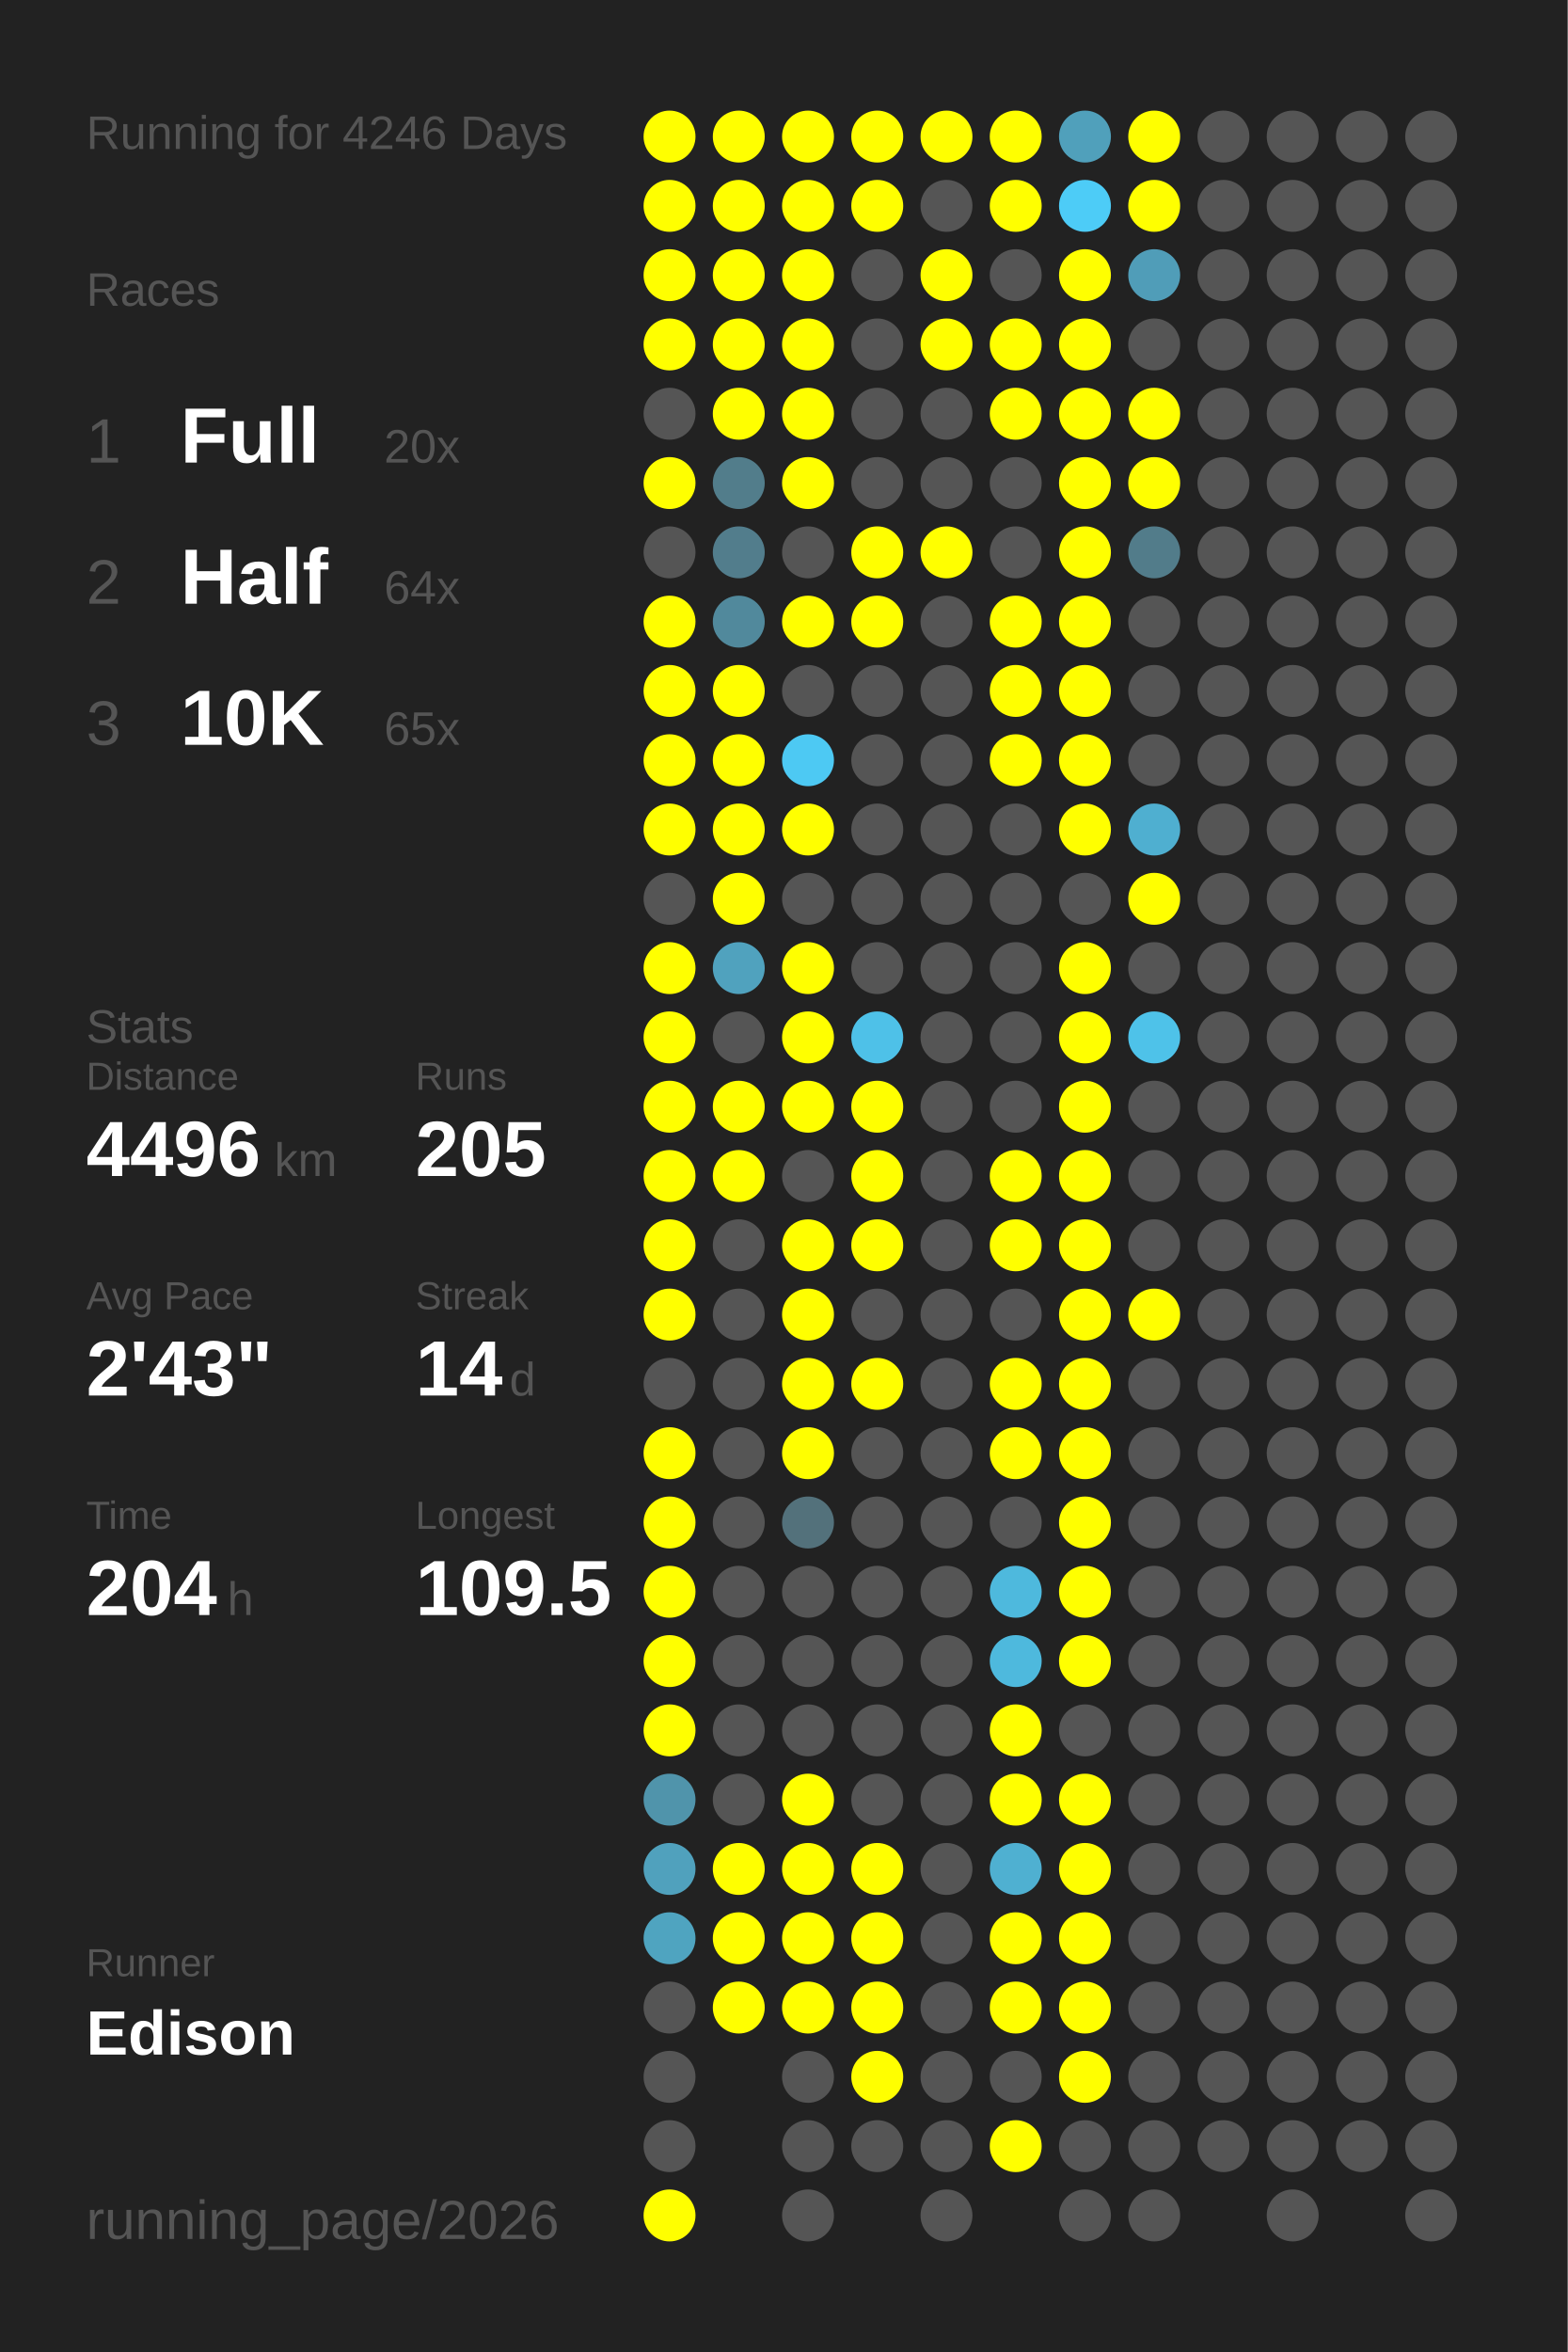
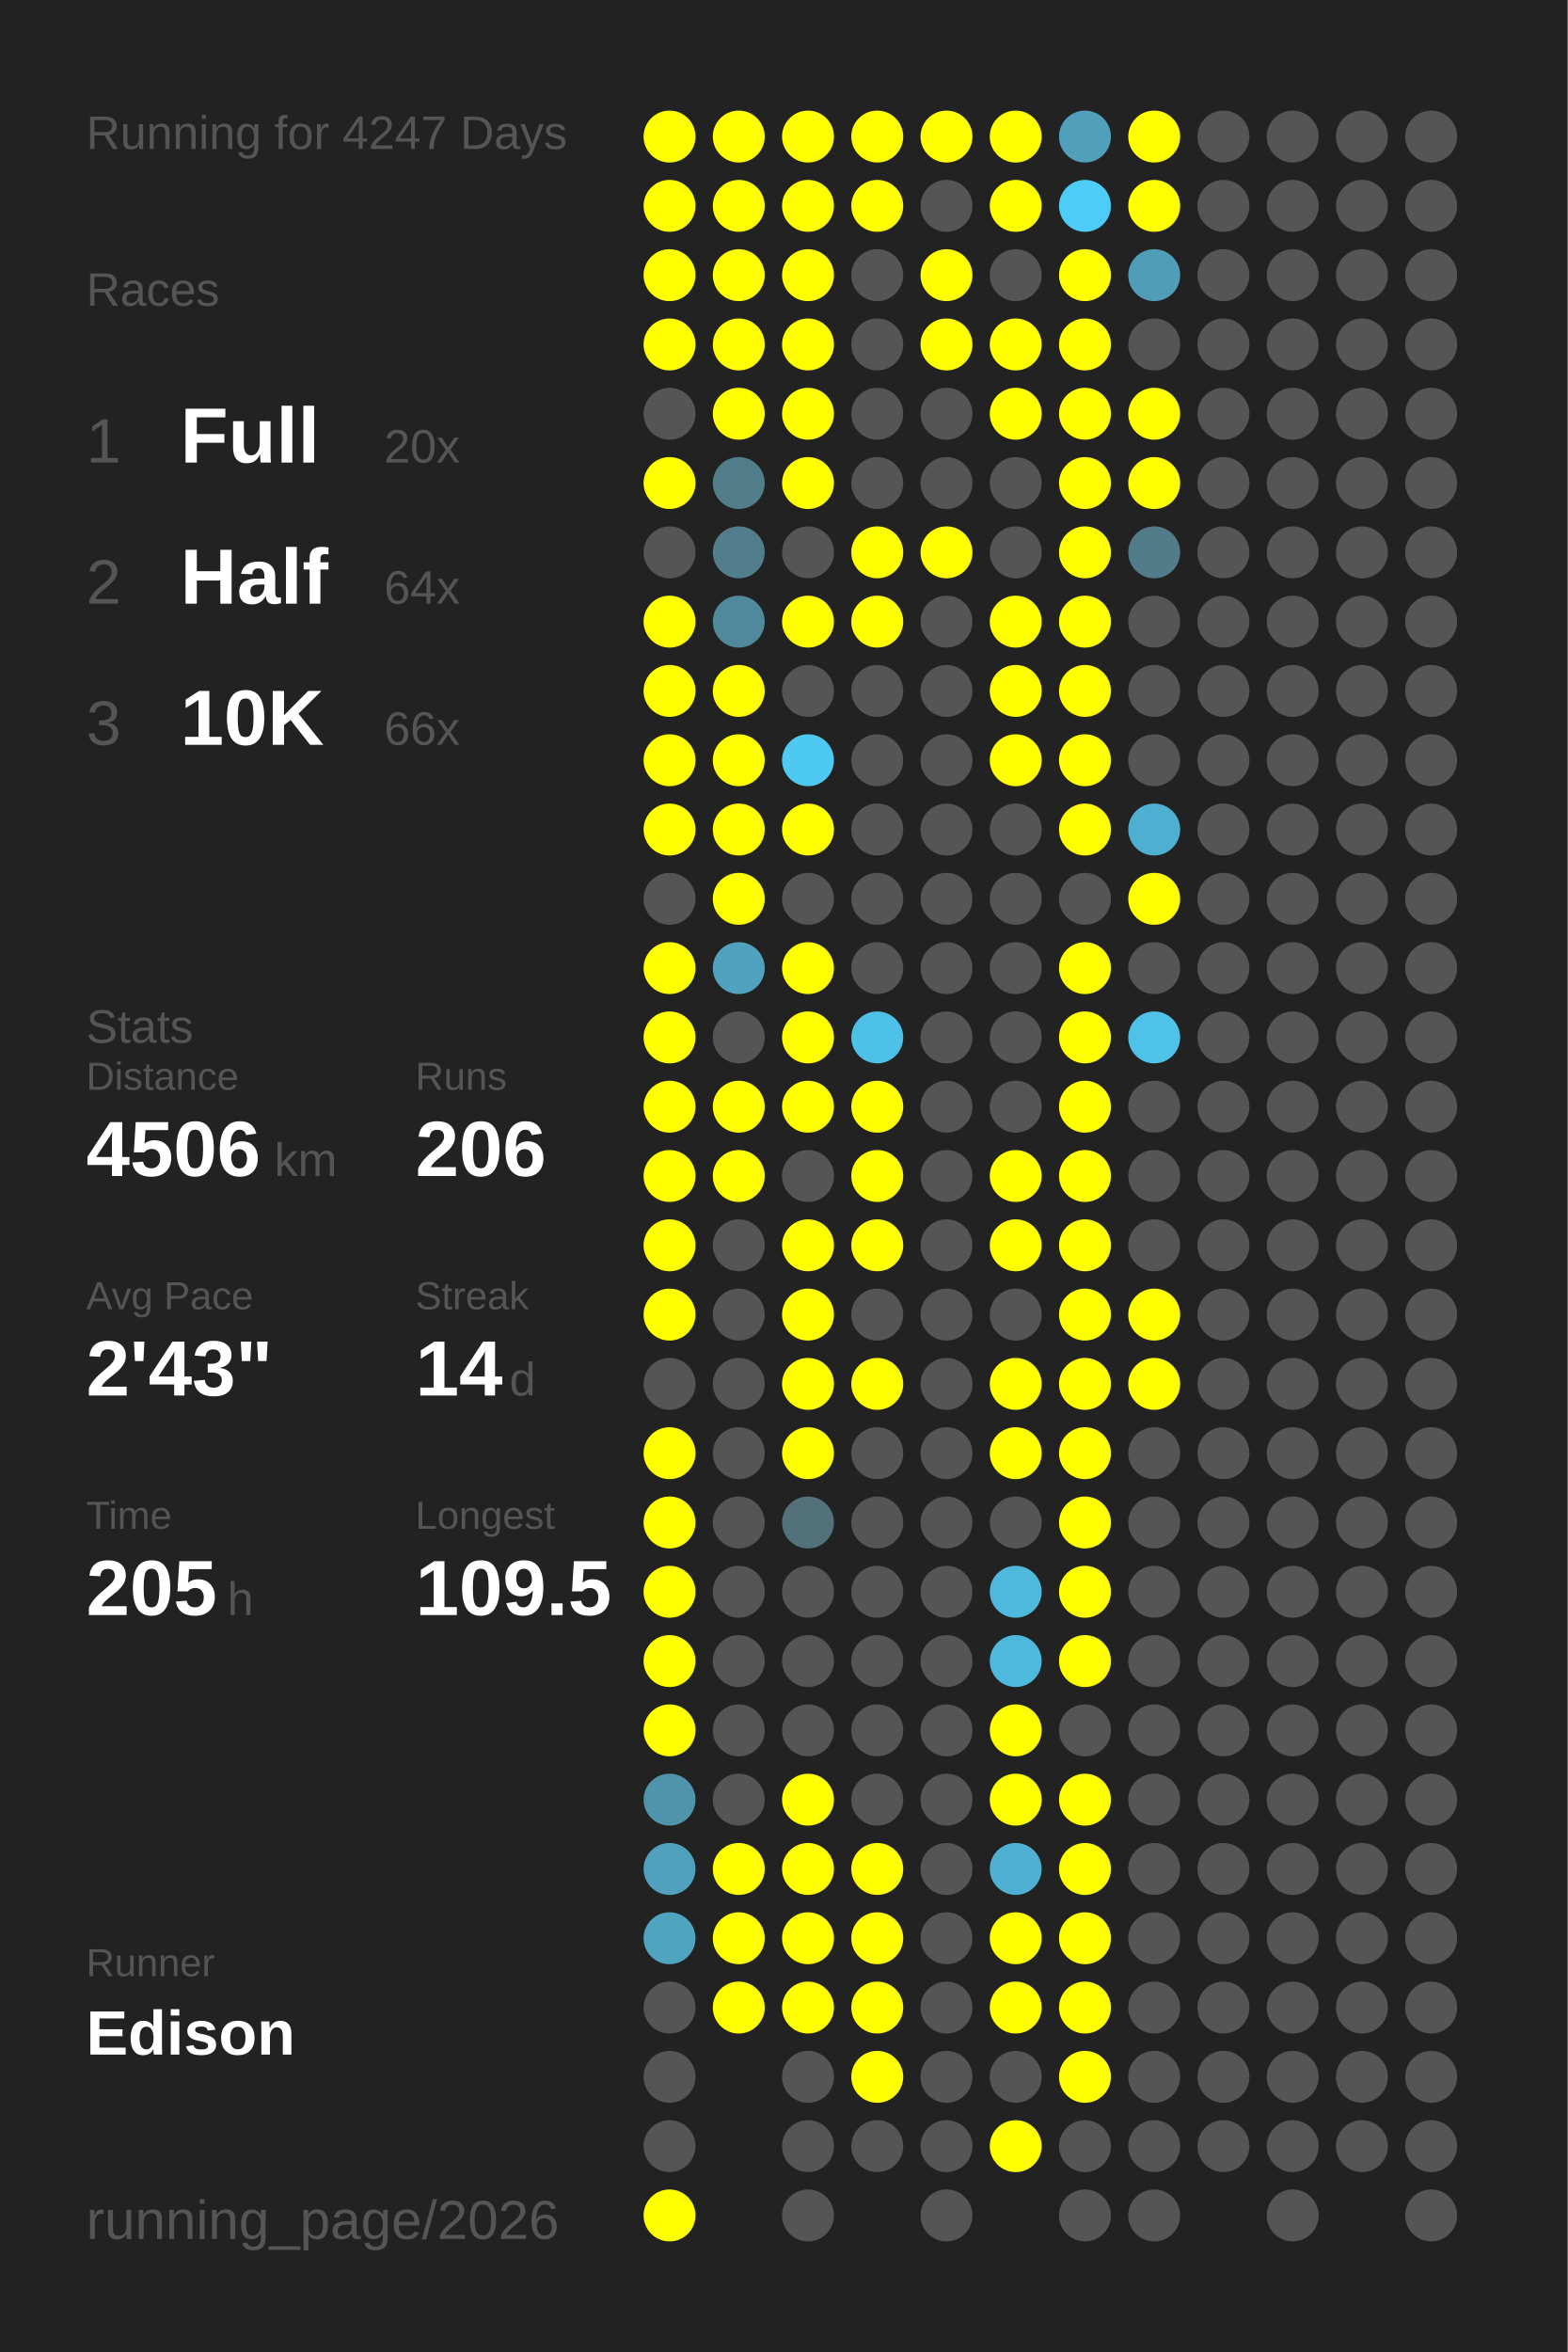
<svg xmlns="http://www.w3.org/2000/svg" baseProfile="full" height="300mm" version="1.1" viewBox="0,0,200,300" width="200mm">
  <defs />
  <rect fill="#222222" height="300" width="200" x="0" y="0" />
-   <text fill="#555555" style="font-size:6px; font-family:Arial;" x="11" y="19">Running for 4246 Days</text>
+   <text fill="#555555" style="font-size:6px; font-family:Arial;" x="11" y="19">Running for 4247 Days</text>
  <text fill="#555555" style="font-size:6px; font-family:Arial;" x="11" y="39">Races</text>
  <text fill="#555555" style="font-size:8px; font-family:Arial;" x="11" y="59">1</text>
  <text fill="#FFFFFF" style="font-size:10px; font-family:Arial; font-weight:bold;" x="23" y="59">Full</text>
  <text fill="#555555" style="font-size:6px; font-family:Arial;" x="49" y="59">20x</text>
  <text fill="#555555" style="font-size:8px; font-family:Arial;" x="11" y="77">2</text>
  <text fill="#FFFFFF" style="font-size:10px; font-family:Arial; font-weight:bold;" x="23" y="77">Half</text>
  <text fill="#555555" style="font-size:6px; font-family:Arial;" x="49" y="77">64x</text>
  <text fill="#555555" style="font-size:8px; font-family:Arial;" x="11" y="95">3</text>
  <text fill="#FFFFFF" style="font-size:10px; font-family:Arial; font-weight:bold;" x="23" y="95">10K</text>
-   <text fill="#555555" style="font-size:6px; font-family:Arial;" x="49" y="95">65x</text>
+   <text fill="#555555" style="font-size:6px; font-family:Arial;" x="49" y="95">66x</text>
  <text fill="#555555" style="font-size:6px; font-family:Arial;" x="11" y="133">Stats</text>
  <text fill="#555555" style="font-size:5px; font-family:Arial;" x="11" y="139">Distance</text>
-   <text fill="#FFFFFF" style="font-size:10px; font-family:Arial; font-weight:bold;" x="11" y="150">4496</text>
+   <text fill="#FFFFFF" style="font-size:10px; font-family:Arial; font-weight:bold;" x="11" y="150">4506</text>
  <text fill="#555555" style="font-size:6px; font-family:Arial;" x="35" y="150">km</text>
  <text fill="#555555" style="font-size:5px; font-family:Arial;" x="53" y="139">Runs</text>
-   <text fill="#FFFFFF" style="font-size:10px; font-family:Arial; font-weight:bold;" x="53" y="150">205</text>
+   <text fill="#FFFFFF" style="font-size:10px; font-family:Arial; font-weight:bold;" x="53" y="150">206</text>
  <text fill="#555555" style="font-size:5px; font-family:Arial;" x="11" y="167">Avg Pace</text>
  <text fill="#FFFFFF" style="font-size:10px; font-family:Arial; font-weight:bold;" x="11" y="178">2'43"</text>
  <text fill="#555555" style="font-size:5px; font-family:Arial;" x="53" y="167">Streak</text>
  <text fill="#FFFFFF" style="font-size:10px; font-family:Arial; font-weight:bold;" x="53" y="178">14</text>
  <text fill="#555555" style="font-size:6px; font-family:Arial;" x="65" y="178">d</text>
  <text fill="#555555" style="font-size:5px; font-family:Arial;" x="11" y="195">Time</text>
-   <text fill="#FFFFFF" style="font-size:10px; font-family:Arial; font-weight:bold;" x="11" y="206">204</text>
+   <text fill="#FFFFFF" style="font-size:10px; font-family:Arial; font-weight:bold;" x="11" y="206">205</text>
  <text fill="#555555" style="font-size:6px; font-family:Arial;" x="29" y="206">h</text>
  <text fill="#555555" style="font-size:5px; font-family:Arial;" x="53" y="195">Longest</text>
  <text fill="#FFFFFF" style="font-size:10px; font-family:Arial; font-weight:bold;" x="53" y="206">109.5</text>
  <text fill="#555555" style="font-size:5px; font-family:Arial;" x="11" y="252.065">Runner</text>
  <text fill="#FFFFFF" style="font-size:8px; font-family:Arial; font-weight:bold;" x="11" y="262.065">Edison</text>
  <text fill="#555555" style="font-size:7px; font-family:Arial;" x="11" y="285.581">running_page/2026</text>
  <circle cx="85.417" cy="17.419" fill="#FFFF00" r="3.312" />
  <circle cx="85.417" cy="26.258" fill="#FFFF00" r="3.312" />
  <circle cx="85.417" cy="35.097" fill="#FFFF00" r="3.312" />
  <circle cx="85.417" cy="43.935" fill="#FFFF00" r="3.312" />
  <circle cx="85.417" cy="52.774" fill="#555555" r="3.312" />
  <circle cx="85.417" cy="61.613" fill="#FFFF00" r="3.312" />
  <circle cx="85.417" cy="70.452" fill="#555555" r="3.312" />
  <circle cx="85.417" cy="79.29" fill="#FFFF00" r="3.312" />
  <circle cx="85.417" cy="88.129" fill="#FFFF00" r="3.312" />
  <circle cx="85.417" cy="96.968" fill="#FFFF00" r="3.312" />
  <circle cx="85.417" cy="105.806" fill="#FFFF00" r="3.312" />
  <circle cx="85.417" cy="114.645" fill="#555555" r="3.312" />
  <circle cx="85.417" cy="123.484" fill="#FFFF00" r="3.312" />
  <circle cx="85.417" cy="132.323" fill="#FFFF00" r="3.312" />
  <circle cx="85.417" cy="141.161" fill="#FFFF00" r="3.312" />
  <circle cx="85.417" cy="150" fill="#FFFF00" r="3.312" />
  <circle cx="85.417" cy="158.839" fill="#FFFF00" r="3.312" />
  <circle cx="85.417" cy="167.677" fill="#FFFF00" r="3.312" />
  <circle cx="85.417" cy="176.516" fill="#555555" r="3.312" />
  <circle cx="85.417" cy="185.355" fill="#FFFF00" r="3.312" />
  <circle cx="85.417" cy="194.194" fill="#FFFF00" r="3.312" />
  <circle cx="85.417" cy="203.032" fill="#FFFF00" r="3.312" />
  <circle cx="85.417" cy="211.871" fill="#FFFF00" r="3.312" />
  <circle cx="85.417" cy="220.71" fill="#FFFF00" r="3.312" />
  <circle cx="85.417" cy="229.548" fill="#5094ab" r="3.312" />
  <circle cx="85.417" cy="238.387" fill="#50a1bd" r="3.312" />
  <circle cx="85.417" cy="247.226" fill="#4fa4c0" r="3.312" />
  <circle cx="85.417" cy="256.065" fill="#555555" r="3.312" />
  <circle cx="85.417" cy="264.903" fill="#555555" r="3.312" />
  <circle cx="85.417" cy="273.742" fill="#555555" r="3.312" />
  <circle cx="85.417" cy="282.581" fill="#FFFF00" r="3.312" />
  <circle cx="94.25" cy="17.419" fill="#FFFF00" r="3.312" />
  <circle cx="94.25" cy="26.258" fill="#FFFF00" r="3.312" />
  <circle cx="94.25" cy="35.097" fill="#FFFF00" r="3.312" />
  <circle cx="94.25" cy="43.935" fill="#FFFF00" r="3.312" />
  <circle cx="94.25" cy="52.774" fill="#FFFF00" r="3.312" />
  <circle cx="94.25" cy="61.613" fill="#527d8b" r="3.312" />
  <circle cx="94.25" cy="70.452" fill="#527d8c" r="3.312" />
  <circle cx="94.25" cy="79.29" fill="#51899c" r="3.312" />
  <circle cx="94.25" cy="88.129" fill="#FFFF00" r="3.312" />
  <circle cx="94.25" cy="96.968" fill="#FFFF00" r="3.312" />
  <circle cx="94.25" cy="105.806" fill="#FFFF00" r="3.312" />
  <circle cx="94.25" cy="114.645" fill="#FFFF00" r="3.312" />
  <circle cx="94.25" cy="123.484" fill="#50a2be" r="3.312" />
  <circle cx="94.25" cy="132.323" fill="#555555" r="3.312" />
  <circle cx="94.25" cy="141.161" fill="#FFFF00" r="3.312" />
  <circle cx="94.25" cy="150" fill="#FFFF00" r="3.312" />
  <circle cx="94.25" cy="158.839" fill="#555555" r="3.312" />
  <circle cx="94.25" cy="167.677" fill="#555555" r="3.312" />
  <circle cx="94.25" cy="176.516" fill="#555555" r="3.312" />
  <circle cx="94.25" cy="185.355" fill="#555555" r="3.312" />
  <circle cx="94.25" cy="194.194" fill="#555555" r="3.312" />
  <circle cx="94.25" cy="203.032" fill="#555555" r="3.312" />
  <circle cx="94.25" cy="211.871" fill="#555555" r="3.312" />
  <circle cx="94.25" cy="220.71" fill="#555555" r="3.312" />
  <circle cx="94.25" cy="229.548" fill="#555555" r="3.312" />
  <circle cx="94.25" cy="238.387" fill="#FFFF00" r="3.312" />
  <circle cx="94.25" cy="247.226" fill="#FFFF00" r="3.312" />
  <circle cx="94.25" cy="256.065" fill="#FFFF00" r="3.312" />
  <circle cx="103.083" cy="17.419" fill="#FFFF00" r="3.312" />
  <circle cx="103.083" cy="26.258" fill="#FFFF00" r="3.312" />
  <circle cx="103.083" cy="35.097" fill="#FFFF00" r="3.312" />
  <circle cx="103.083" cy="43.935" fill="#FFFF00" r="3.312" />
  <circle cx="103.083" cy="52.774" fill="#FFFF00" r="3.312" />
  <circle cx="103.083" cy="61.613" fill="#FFFF00" r="3.312" />
  <circle cx="103.083" cy="70.452" fill="#555555" r="3.312" />
  <circle cx="103.083" cy="79.29" fill="#FFFF00" r="3.312" />
  <circle cx="103.083" cy="88.129" fill="#555555" r="3.312" />
  <circle cx="103.083" cy="96.968" fill="#4dc9f3" r="3.312" />
  <circle cx="103.083" cy="105.806" fill="#FFFF00" r="3.312" />
  <circle cx="103.083" cy="114.645" fill="#555555" r="3.312" />
  <circle cx="103.083" cy="123.484" fill="#FFFF00" r="3.312" />
  <circle cx="103.083" cy="132.323" fill="#FFFF00" r="3.312" />
  <circle cx="103.083" cy="141.161" fill="#FFFF00" r="3.312" />
  <circle cx="103.083" cy="150" fill="#555555" r="3.312" />
  <circle cx="103.083" cy="158.839" fill="#FFFF00" r="3.312" />
  <circle cx="103.083" cy="167.677" fill="#FFFF00" r="3.312" />
  <circle cx="103.083" cy="176.516" fill="#FFFF00" r="3.312" />
  <circle cx="103.083" cy="185.355" fill="#FFFF00" r="3.312" />
  <circle cx="103.083" cy="194.194" fill="#53717b" r="3.312" />
  <circle cx="103.083" cy="203.032" fill="#555555" r="3.312" />
  <circle cx="103.083" cy="211.871" fill="#555555" r="3.312" />
  <circle cx="103.083" cy="220.71" fill="#555555" r="3.312" />
  <circle cx="103.083" cy="229.548" fill="#FFFF00" r="3.312" />
  <circle cx="103.083" cy="238.387" fill="#FFFF00" r="3.312" />
  <circle cx="103.083" cy="247.226" fill="#FFFF00" r="3.312" />
  <circle cx="103.083" cy="256.065" fill="#FFFF00" r="3.312" />
  <circle cx="103.083" cy="264.903" fill="#555555" r="3.312" />
  <circle cx="103.083" cy="273.742" fill="#555555" r="3.312" />
  <circle cx="103.083" cy="282.581" fill="#555555" r="3.312" />
  <circle cx="111.917" cy="17.419" fill="#FFFF00" r="3.312" />
  <circle cx="111.917" cy="26.258" fill="#FFFF00" r="3.312" />
  <circle cx="111.917" cy="35.097" fill="#555555" r="3.312" />
  <circle cx="111.917" cy="43.935" fill="#555555" r="3.312" />
  <circle cx="111.917" cy="52.774" fill="#555555" r="3.312" />
  <circle cx="111.917" cy="61.613" fill="#555555" r="3.312" />
  <circle cx="111.917" cy="70.452" fill="#FFFF00" r="3.312" />
  <circle cx="111.917" cy="79.29" fill="#FFFF00" r="3.312" />
  <circle cx="111.917" cy="88.129" fill="#555555" r="3.312" />
  <circle cx="111.917" cy="96.968" fill="#555555" r="3.312" />
  <circle cx="111.917" cy="105.806" fill="#555555" r="3.312" />
  <circle cx="111.917" cy="114.645" fill="#555555" r="3.312" />
  <circle cx="111.917" cy="123.484" fill="#555555" r="3.312" />
  <circle cx="111.917" cy="132.323" fill="#4ec1e8" r="3.312" />
  <circle cx="111.917" cy="141.161" fill="#FFFF00" r="3.312" />
  <circle cx="111.917" cy="150" fill="#FFFF00" r="3.312" />
  <circle cx="111.917" cy="158.839" fill="#FFFF00" r="3.312" />
  <circle cx="111.917" cy="167.677" fill="#555555" r="3.312" />
  <circle cx="111.917" cy="176.516" fill="#FFFF00" r="3.312" />
  <circle cx="111.917" cy="185.355" fill="#555555" r="3.312" />
  <circle cx="111.917" cy="194.194" fill="#555555" r="3.312" />
  <circle cx="111.917" cy="203.032" fill="#555555" r="3.312" />
  <circle cx="111.917" cy="211.871" fill="#555555" r="3.312" />
  <circle cx="111.917" cy="220.71" fill="#555555" r="3.312" />
  <circle cx="111.917" cy="229.548" fill="#555555" r="3.312" />
  <circle cx="111.917" cy="238.387" fill="#FFFF00" r="3.312" />
  <circle cx="111.917" cy="247.226" fill="#FFFF00" r="3.312" />
  <circle cx="111.917" cy="256.065" fill="#FFFF00" r="3.312" />
  <circle cx="111.917" cy="264.903" fill="#FFFF00" r="3.312" />
  <circle cx="111.917" cy="273.742" fill="#555555" r="3.312" />
  <circle cx="120.75" cy="17.419" fill="#FFFF00" r="3.312" />
  <circle cx="120.75" cy="26.258" fill="#555555" r="3.312" />
  <circle cx="120.75" cy="35.097" fill="#FFFF00" r="3.312" />
  <circle cx="120.75" cy="43.935" fill="#FFFF00" r="3.312" />
  <circle cx="120.75" cy="52.774" fill="#555555" r="3.312" />
  <circle cx="120.75" cy="61.613" fill="#555555" r="3.312" />
  <circle cx="120.75" cy="70.452" fill="#FFFF00" r="3.312" />
  <circle cx="120.75" cy="79.29" fill="#555555" r="3.312" />
  <circle cx="120.75" cy="88.129" fill="#555555" r="3.312" />
  <circle cx="120.75" cy="96.968" fill="#555555" r="3.312" />
  <circle cx="120.75" cy="105.806" fill="#555555" r="3.312" />
  <circle cx="120.75" cy="114.645" fill="#555555" r="3.312" />
  <circle cx="120.75" cy="123.484" fill="#555555" r="3.312" />
  <circle cx="120.75" cy="132.323" fill="#555555" r="3.312" />
  <circle cx="120.75" cy="141.161" fill="#555555" r="3.312" />
  <circle cx="120.75" cy="150" fill="#555555" r="3.312" />
  <circle cx="120.75" cy="158.839" fill="#555555" r="3.312" />
  <circle cx="120.75" cy="167.677" fill="#555555" r="3.312" />
  <circle cx="120.75" cy="176.516" fill="#555555" r="3.312" />
  <circle cx="120.75" cy="185.355" fill="#555555" r="3.312" />
  <circle cx="120.75" cy="194.194" fill="#555555" r="3.312" />
  <circle cx="120.75" cy="203.032" fill="#555555" r="3.312" />
  <circle cx="120.75" cy="211.871" fill="#555555" r="3.312" />
  <circle cx="120.75" cy="220.71" fill="#555555" r="3.312" />
  <circle cx="120.75" cy="229.548" fill="#555555" r="3.312" />
  <circle cx="120.75" cy="238.387" fill="#555555" r="3.312" />
  <circle cx="120.75" cy="247.226" fill="#555555" r="3.312" />
  <circle cx="120.75" cy="256.065" fill="#555555" r="3.312" />
  <circle cx="120.75" cy="264.903" fill="#555555" r="3.312" />
  <circle cx="120.75" cy="273.742" fill="#555555" r="3.312" />
  <circle cx="120.75" cy="282.581" fill="#555555" r="3.312" />
  <circle cx="129.583" cy="17.419" fill="#FFFF00" r="3.312" />
  <circle cx="129.583" cy="26.258" fill="#FFFF00" r="3.312" />
  <circle cx="129.583" cy="35.097" fill="#555555" r="3.312" />
  <circle cx="129.583" cy="43.935" fill="#FFFF00" r="3.312" />
  <circle cx="129.583" cy="52.774" fill="#FFFF00" r="3.312" />
  <circle cx="129.583" cy="61.613" fill="#555555" r="3.312" />
  <circle cx="129.583" cy="70.452" fill="#555555" r="3.312" />
  <circle cx="129.583" cy="79.29" fill="#FFFF00" r="3.312" />
  <circle cx="129.583" cy="88.129" fill="#FFFF00" r="3.312" />
  <circle cx="129.583" cy="96.968" fill="#FFFF00" r="3.312" />
  <circle cx="129.583" cy="105.806" fill="#555555" r="3.312" />
  <circle cx="129.583" cy="114.645" fill="#555555" r="3.312" />
  <circle cx="129.583" cy="123.484" fill="#555555" r="3.312" />
  <circle cx="129.583" cy="132.323" fill="#555555" r="3.312" />
  <circle cx="129.583" cy="141.161" fill="#555555" r="3.312" />
  <circle cx="129.583" cy="150" fill="#FFFF00" r="3.312" />
  <circle cx="129.583" cy="158.839" fill="#FFFF00" r="3.312" />
  <circle cx="129.583" cy="167.677" fill="#555555" r="3.312" />
  <circle cx="129.583" cy="176.516" fill="#FFFF00" r="3.312" />
  <circle cx="129.583" cy="185.355" fill="#FFFF00" r="3.312" />
  <circle cx="129.583" cy="194.194" fill="#555555" r="3.312" />
  <circle cx="129.583" cy="203.032" fill="#4eb9dd" r="3.312" />
  <circle cx="129.583" cy="211.871" fill="#4eb9dd" r="3.312" />
  <circle cx="129.583" cy="220.71" fill="#FFFF00" r="3.312" />
  <circle cx="129.583" cy="229.548" fill="#FFFF00" r="3.312" />
  <circle cx="129.583" cy="238.387" fill="#4fb0d1" r="3.312" />
  <circle cx="129.583" cy="247.226" fill="#FFFF00" r="3.312" />
  <circle cx="129.583" cy="256.065" fill="#FFFF00" r="3.312" />
  <circle cx="129.583" cy="264.903" fill="#555555" r="3.312" />
  <circle cx="129.583" cy="273.742" fill="#FFFF00" r="3.312" />
  <circle cx="138.417" cy="17.419" fill="#50a0bb" r="3.312" />
  <circle cx="138.417" cy="26.258" fill="#4dccf7" r="3.312" />
  <circle cx="138.417" cy="35.097" fill="#FFFF00" r="3.312" />
  <circle cx="138.417" cy="43.935" fill="#FFFF00" r="3.312" />
  <circle cx="138.417" cy="52.774" fill="#FFFF00" r="3.312" />
  <circle cx="138.417" cy="61.613" fill="#FFFF00" r="3.312" />
  <circle cx="138.417" cy="70.452" fill="#FFFF00" r="3.312" />
  <circle cx="138.417" cy="79.29" fill="#FFFF00" r="3.312" />
  <circle cx="138.417" cy="88.129" fill="#FFFF00" r="3.312" />
  <circle cx="138.417" cy="96.968" fill="#FFFF00" r="3.312" />
  <circle cx="138.417" cy="105.806" fill="#FFFF00" r="3.312" />
  <circle cx="138.417" cy="114.645" fill="#555555" r="3.312" />
  <circle cx="138.417" cy="123.484" fill="#FFFF00" r="3.312" />
  <circle cx="138.417" cy="132.323" fill="#FFFF00" r="3.312" />
  <circle cx="138.417" cy="141.161" fill="#FFFF00" r="3.312" />
  <circle cx="138.417" cy="150" fill="#FFFF00" r="3.312" />
  <circle cx="138.417" cy="158.839" fill="#FFFF00" r="3.312" />
  <circle cx="138.417" cy="167.677" fill="#FFFF00" r="3.312" />
  <circle cx="138.417" cy="176.516" fill="#FFFF00" r="3.312" />
  <circle cx="138.417" cy="185.355" fill="#FFFF00" r="3.312" />
  <circle cx="138.417" cy="194.194" fill="#FFFF00" r="3.312" />
  <circle cx="138.417" cy="203.032" fill="#FFFF00" r="3.312" />
  <circle cx="138.417" cy="211.871" fill="#FFFF00" r="3.312" />
  <circle cx="138.417" cy="220.71" fill="#555555" r="3.312" />
  <circle cx="138.417" cy="229.548" fill="#FFFF00" r="3.312" />
  <circle cx="138.417" cy="238.387" fill="#FFFF00" r="3.312" />
  <circle cx="138.417" cy="247.226" fill="#FFFF00" r="3.312" />
  <circle cx="138.417" cy="256.065" fill="#FFFF00" r="3.312" />
  <circle cx="138.417" cy="264.903" fill="#FFFF00" r="3.312" />
  <circle cx="138.417" cy="273.742" fill="#555555" r="3.312" />
  <circle cx="138.417" cy="282.581" fill="#555555" r="3.312" />
  <circle cx="147.25" cy="17.419" fill="#FFFF00" r="3.312" />
  <circle cx="147.25" cy="26.258" fill="#FFFF00" r="3.312" />
  <circle cx="147.25" cy="35.097" fill="#509db8" r="3.312" />
  <circle cx="147.25" cy="43.935" fill="#555555" r="3.312" />
  <circle cx="147.25" cy="52.774" fill="#FFFF00" r="3.312" />
  <circle cx="147.25" cy="61.613" fill="#FFFF00" r="3.312" />
  <circle cx="147.25" cy="70.452" fill="#527c8a" r="3.312" />
  <circle cx="147.25" cy="79.29" fill="#555555" r="3.312" />
  <circle cx="147.25" cy="88.129" fill="#555555" r="3.312" />
  <circle cx="147.25" cy="96.968" fill="#555555" r="3.312" />
  <circle cx="147.25" cy="105.806" fill="#4fafd0" r="3.312" />
  <circle cx="147.25" cy="114.645" fill="#FFFF00" r="3.312" />
  <circle cx="147.25" cy="123.484" fill="#555555" r="3.312" />
  <circle cx="147.25" cy="132.323" fill="#4ec2e9" r="3.312" />
  <circle cx="147.25" cy="141.161" fill="#555555" r="3.312" />
  <circle cx="147.25" cy="150" fill="#555555" r="3.312" />
  <circle cx="147.25" cy="158.839" fill="#555555" r="3.312" />
  <circle cx="147.25" cy="167.677" fill="#FFFF00" r="3.312" />
-   <circle cx="147.25" cy="176.516" fill="#555555" r="3.312" />
+   <circle cx="147.25" cy="176.516" fill="#FFFF00" r="3.312" />
  <circle cx="147.25" cy="185.355" fill="#555555" r="3.312" />
  <circle cx="147.25" cy="194.194" fill="#555555" r="3.312" />
  <circle cx="147.25" cy="203.032" fill="#555555" r="3.312" />
  <circle cx="147.25" cy="211.871" fill="#555555" r="3.312" />
  <circle cx="147.25" cy="220.71" fill="#555555" r="3.312" />
  <circle cx="147.25" cy="229.548" fill="#555555" r="3.312" />
  <circle cx="147.25" cy="238.387" fill="#555555" r="3.312" />
  <circle cx="147.25" cy="247.226" fill="#555555" r="3.312" />
  <circle cx="147.25" cy="256.065" fill="#555555" r="3.312" />
  <circle cx="147.25" cy="264.903" fill="#555555" r="3.312" />
  <circle cx="147.25" cy="273.742" fill="#555555" r="3.312" />
  <circle cx="147.25" cy="282.581" fill="#555555" r="3.312" />
  <circle cx="156.083" cy="17.419" fill="#555555" r="3.312" />
  <circle cx="156.083" cy="26.258" fill="#555555" r="3.312" />
  <circle cx="156.083" cy="35.097" fill="#555555" r="3.312" />
  <circle cx="156.083" cy="43.935" fill="#555555" r="3.312" />
  <circle cx="156.083" cy="52.774" fill="#555555" r="3.312" />
  <circle cx="156.083" cy="61.613" fill="#555555" r="3.312" />
  <circle cx="156.083" cy="70.452" fill="#555555" r="3.312" />
  <circle cx="156.083" cy="79.29" fill="#555555" r="3.312" />
  <circle cx="156.083" cy="88.129" fill="#555555" r="3.312" />
  <circle cx="156.083" cy="96.968" fill="#555555" r="3.312" />
  <circle cx="156.083" cy="105.806" fill="#555555" r="3.312" />
  <circle cx="156.083" cy="114.645" fill="#555555" r="3.312" />
  <circle cx="156.083" cy="123.484" fill="#555555" r="3.312" />
  <circle cx="156.083" cy="132.323" fill="#555555" r="3.312" />
  <circle cx="156.083" cy="141.161" fill="#555555" r="3.312" />
  <circle cx="156.083" cy="150" fill="#555555" r="3.312" />
  <circle cx="156.083" cy="158.839" fill="#555555" r="3.312" />
  <circle cx="156.083" cy="167.677" fill="#555555" r="3.312" />
  <circle cx="156.083" cy="176.516" fill="#555555" r="3.312" />
  <circle cx="156.083" cy="185.355" fill="#555555" r="3.312" />
  <circle cx="156.083" cy="194.194" fill="#555555" r="3.312" />
  <circle cx="156.083" cy="203.032" fill="#555555" r="3.312" />
  <circle cx="156.083" cy="211.871" fill="#555555" r="3.312" />
  <circle cx="156.083" cy="220.71" fill="#555555" r="3.312" />
  <circle cx="156.083" cy="229.548" fill="#555555" r="3.312" />
  <circle cx="156.083" cy="238.387" fill="#555555" r="3.312" />
  <circle cx="156.083" cy="247.226" fill="#555555" r="3.312" />
  <circle cx="156.083" cy="256.065" fill="#555555" r="3.312" />
  <circle cx="156.083" cy="264.903" fill="#555555" r="3.312" />
  <circle cx="156.083" cy="273.742" fill="#555555" r="3.312" />
  <circle cx="164.917" cy="17.419" fill="#555555" r="3.312" />
  <circle cx="164.917" cy="26.258" fill="#555555" r="3.312" />
  <circle cx="164.917" cy="35.097" fill="#555555" r="3.312" />
  <circle cx="164.917" cy="43.935" fill="#555555" r="3.312" />
  <circle cx="164.917" cy="52.774" fill="#555555" r="3.312" />
  <circle cx="164.917" cy="61.613" fill="#555555" r="3.312" />
  <circle cx="164.917" cy="70.452" fill="#555555" r="3.312" />
  <circle cx="164.917" cy="79.29" fill="#555555" r="3.312" />
  <circle cx="164.917" cy="88.129" fill="#555555" r="3.312" />
  <circle cx="164.917" cy="96.968" fill="#555555" r="3.312" />
  <circle cx="164.917" cy="105.806" fill="#555555" r="3.312" />
  <circle cx="164.917" cy="114.645" fill="#555555" r="3.312" />
  <circle cx="164.917" cy="123.484" fill="#555555" r="3.312" />
  <circle cx="164.917" cy="132.323" fill="#555555" r="3.312" />
  <circle cx="164.917" cy="141.161" fill="#555555" r="3.312" />
  <circle cx="164.917" cy="150" fill="#555555" r="3.312" />
  <circle cx="164.917" cy="158.839" fill="#555555" r="3.312" />
  <circle cx="164.917" cy="167.677" fill="#555555" r="3.312" />
  <circle cx="164.917" cy="176.516" fill="#555555" r="3.312" />
  <circle cx="164.917" cy="185.355" fill="#555555" r="3.312" />
  <circle cx="164.917" cy="194.194" fill="#555555" r="3.312" />
  <circle cx="164.917" cy="203.032" fill="#555555" r="3.312" />
  <circle cx="164.917" cy="211.871" fill="#555555" r="3.312" />
  <circle cx="164.917" cy="220.71" fill="#555555" r="3.312" />
  <circle cx="164.917" cy="229.548" fill="#555555" r="3.312" />
  <circle cx="164.917" cy="238.387" fill="#555555" r="3.312" />
  <circle cx="164.917" cy="247.226" fill="#555555" r="3.312" />
  <circle cx="164.917" cy="256.065" fill="#555555" r="3.312" />
  <circle cx="164.917" cy="264.903" fill="#555555" r="3.312" />
  <circle cx="164.917" cy="273.742" fill="#555555" r="3.312" />
  <circle cx="164.917" cy="282.581" fill="#555555" r="3.312" />
  <circle cx="173.75" cy="17.419" fill="#555555" r="3.312" />
  <circle cx="173.75" cy="26.258" fill="#555555" r="3.312" />
  <circle cx="173.75" cy="35.097" fill="#555555" r="3.312" />
  <circle cx="173.75" cy="43.935" fill="#555555" r="3.312" />
  <circle cx="173.75" cy="52.774" fill="#555555" r="3.312" />
  <circle cx="173.75" cy="61.613" fill="#555555" r="3.312" />
  <circle cx="173.75" cy="70.452" fill="#555555" r="3.312" />
  <circle cx="173.75" cy="79.29" fill="#555555" r="3.312" />
  <circle cx="173.75" cy="88.129" fill="#555555" r="3.312" />
  <circle cx="173.75" cy="96.968" fill="#555555" r="3.312" />
  <circle cx="173.75" cy="105.806" fill="#555555" r="3.312" />
  <circle cx="173.75" cy="114.645" fill="#555555" r="3.312" />
  <circle cx="173.75" cy="123.484" fill="#555555" r="3.312" />
  <circle cx="173.75" cy="132.323" fill="#555555" r="3.312" />
  <circle cx="173.75" cy="141.161" fill="#555555" r="3.312" />
  <circle cx="173.75" cy="150" fill="#555555" r="3.312" />
  <circle cx="173.75" cy="158.839" fill="#555555" r="3.312" />
  <circle cx="173.75" cy="167.677" fill="#555555" r="3.312" />
  <circle cx="173.75" cy="176.516" fill="#555555" r="3.312" />
  <circle cx="173.75" cy="185.355" fill="#555555" r="3.312" />
  <circle cx="173.75" cy="194.194" fill="#555555" r="3.312" />
  <circle cx="173.75" cy="203.032" fill="#555555" r="3.312" />
  <circle cx="173.75" cy="211.871" fill="#555555" r="3.312" />
  <circle cx="173.75" cy="220.71" fill="#555555" r="3.312" />
  <circle cx="173.75" cy="229.548" fill="#555555" r="3.312" />
  <circle cx="173.75" cy="238.387" fill="#555555" r="3.312" />
  <circle cx="173.75" cy="247.226" fill="#555555" r="3.312" />
  <circle cx="173.75" cy="256.065" fill="#555555" r="3.312" />
  <circle cx="173.75" cy="264.903" fill="#555555" r="3.312" />
  <circle cx="173.75" cy="273.742" fill="#555555" r="3.312" />
  <circle cx="182.583" cy="17.419" fill="#555555" r="3.312" />
  <circle cx="182.583" cy="26.258" fill="#555555" r="3.312" />
  <circle cx="182.583" cy="35.097" fill="#555555" r="3.312" />
  <circle cx="182.583" cy="43.935" fill="#555555" r="3.312" />
  <circle cx="182.583" cy="52.774" fill="#555555" r="3.312" />
  <circle cx="182.583" cy="61.613" fill="#555555" r="3.312" />
  <circle cx="182.583" cy="70.452" fill="#555555" r="3.312" />
  <circle cx="182.583" cy="79.29" fill="#555555" r="3.312" />
  <circle cx="182.583" cy="88.129" fill="#555555" r="3.312" />
  <circle cx="182.583" cy="96.968" fill="#555555" r="3.312" />
  <circle cx="182.583" cy="105.806" fill="#555555" r="3.312" />
  <circle cx="182.583" cy="114.645" fill="#555555" r="3.312" />
  <circle cx="182.583" cy="123.484" fill="#555555" r="3.312" />
  <circle cx="182.583" cy="132.323" fill="#555555" r="3.312" />
  <circle cx="182.583" cy="141.161" fill="#555555" r="3.312" />
  <circle cx="182.583" cy="150" fill="#555555" r="3.312" />
  <circle cx="182.583" cy="158.839" fill="#555555" r="3.312" />
  <circle cx="182.583" cy="167.677" fill="#555555" r="3.312" />
  <circle cx="182.583" cy="176.516" fill="#555555" r="3.312" />
  <circle cx="182.583" cy="185.355" fill="#555555" r="3.312" />
  <circle cx="182.583" cy="194.194" fill="#555555" r="3.312" />
  <circle cx="182.583" cy="203.032" fill="#555555" r="3.312" />
  <circle cx="182.583" cy="211.871" fill="#555555" r="3.312" />
  <circle cx="182.583" cy="220.71" fill="#555555" r="3.312" />
  <circle cx="182.583" cy="229.548" fill="#555555" r="3.312" />
  <circle cx="182.583" cy="238.387" fill="#555555" r="3.312" />
  <circle cx="182.583" cy="247.226" fill="#555555" r="3.312" />
  <circle cx="182.583" cy="256.065" fill="#555555" r="3.312" />
  <circle cx="182.583" cy="264.903" fill="#555555" r="3.312" />
  <circle cx="182.583" cy="273.742" fill="#555555" r="3.312" />
  <circle cx="182.583" cy="282.581" fill="#555555" r="3.312" />
</svg>
